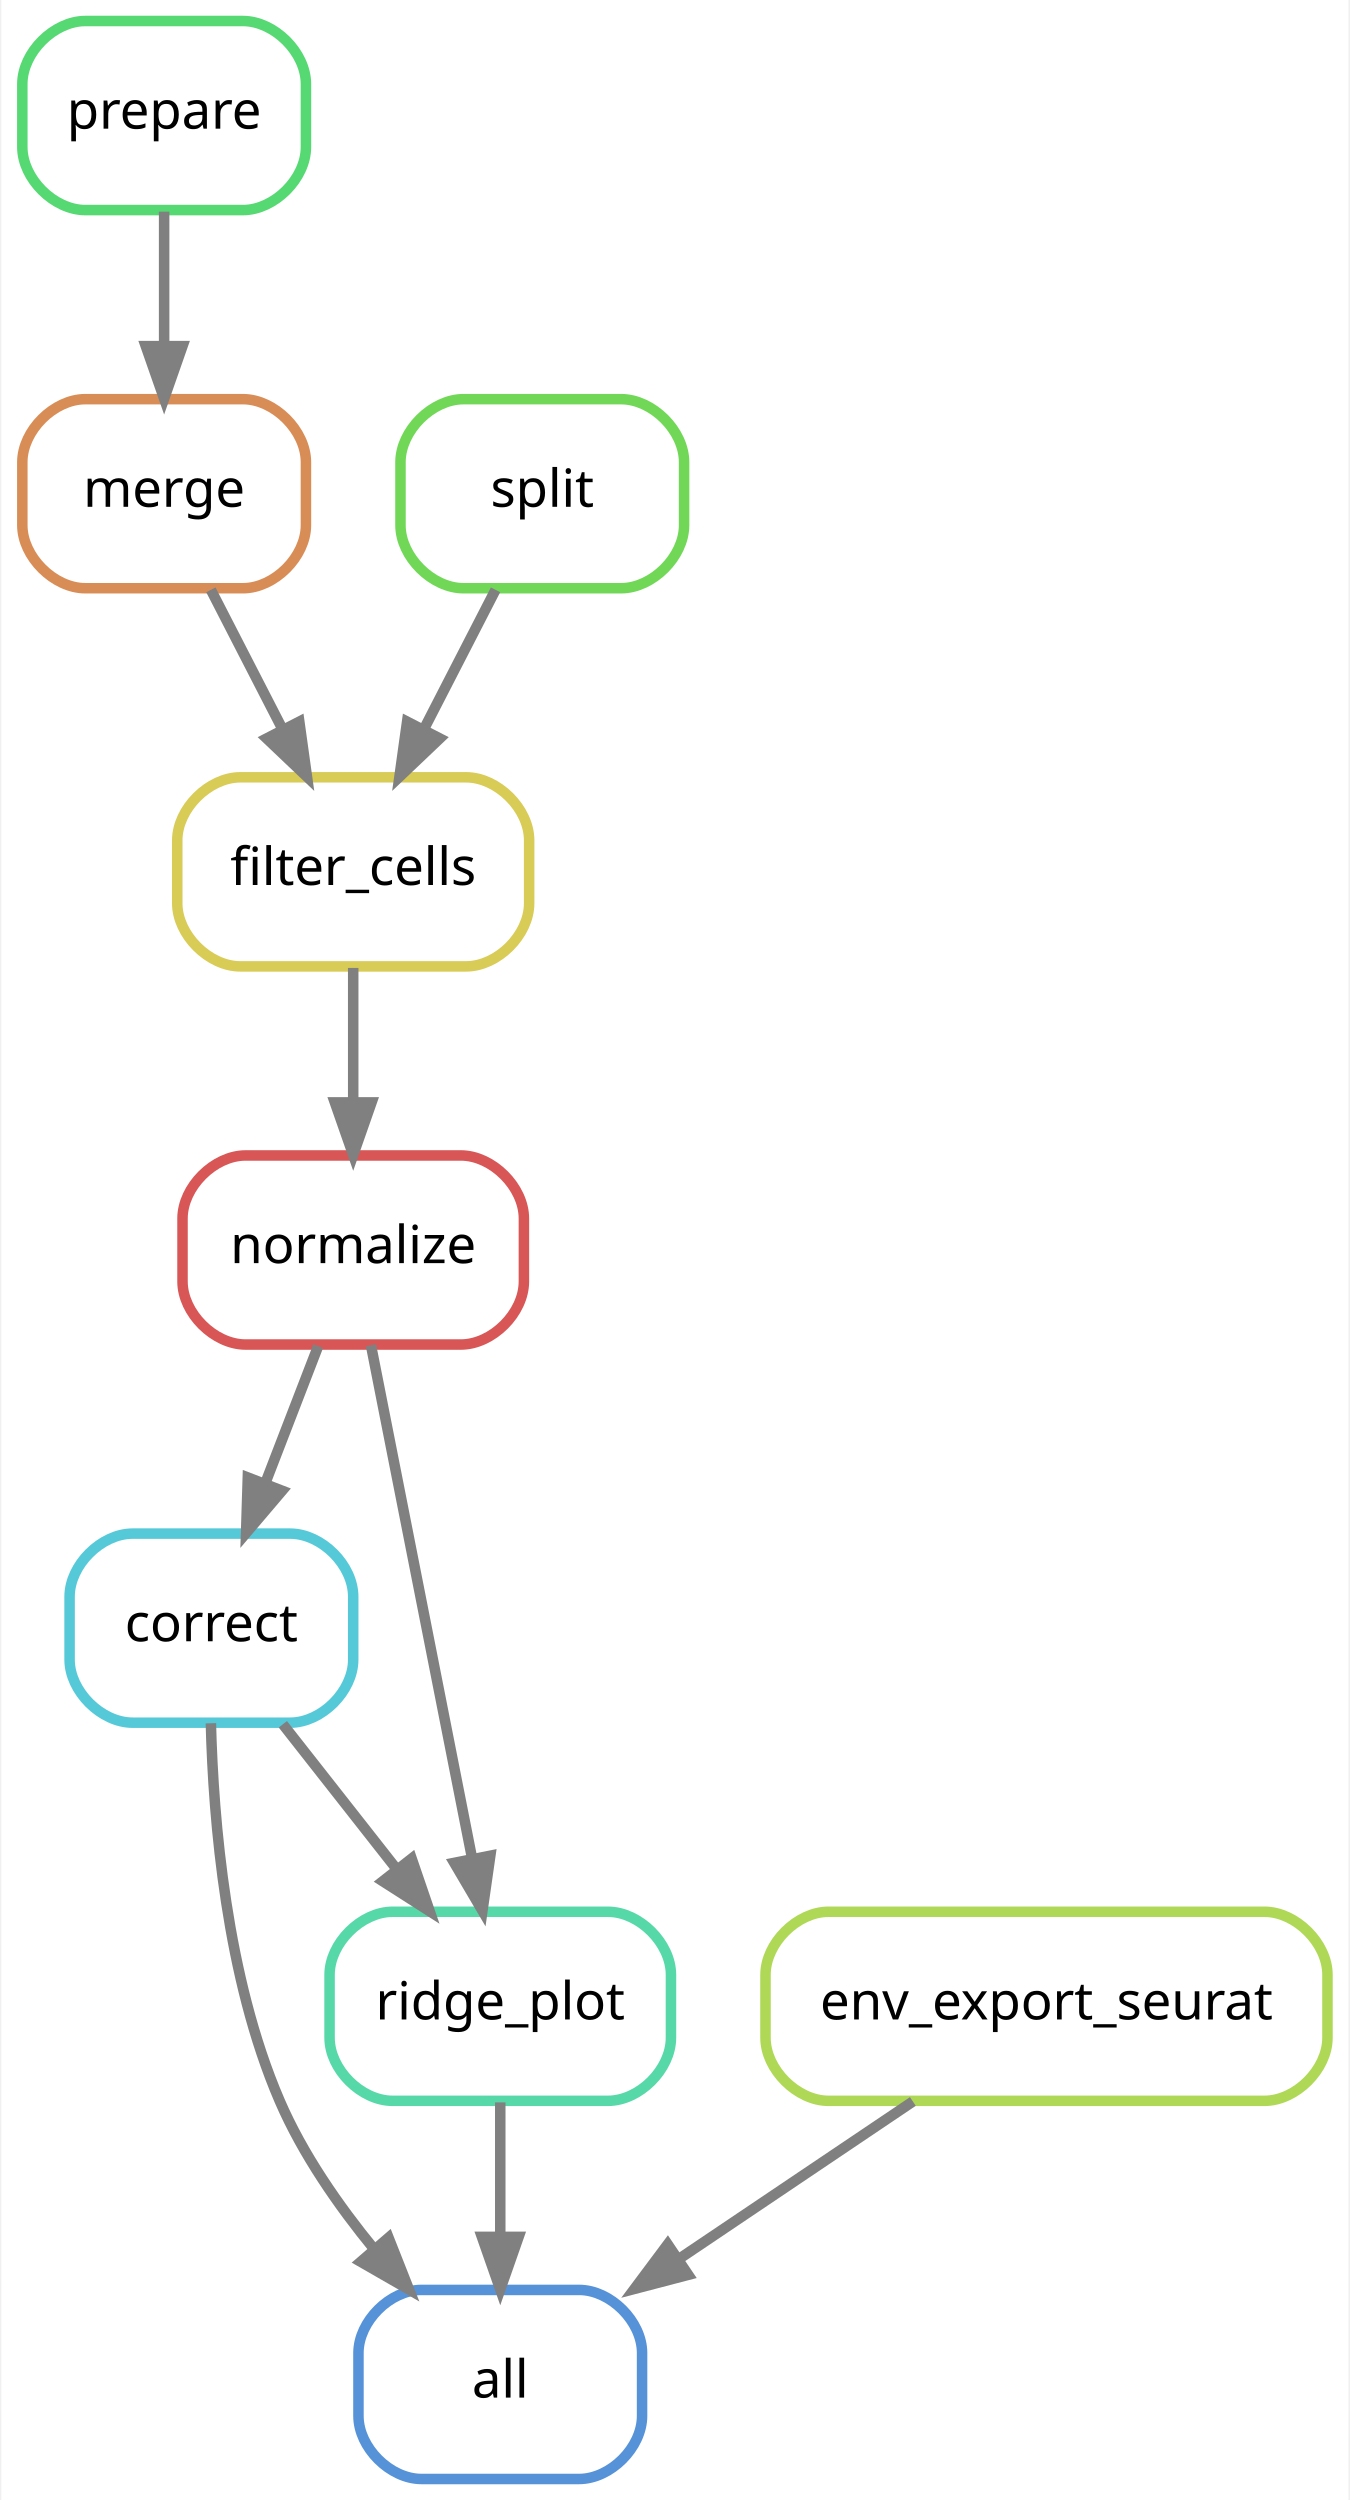
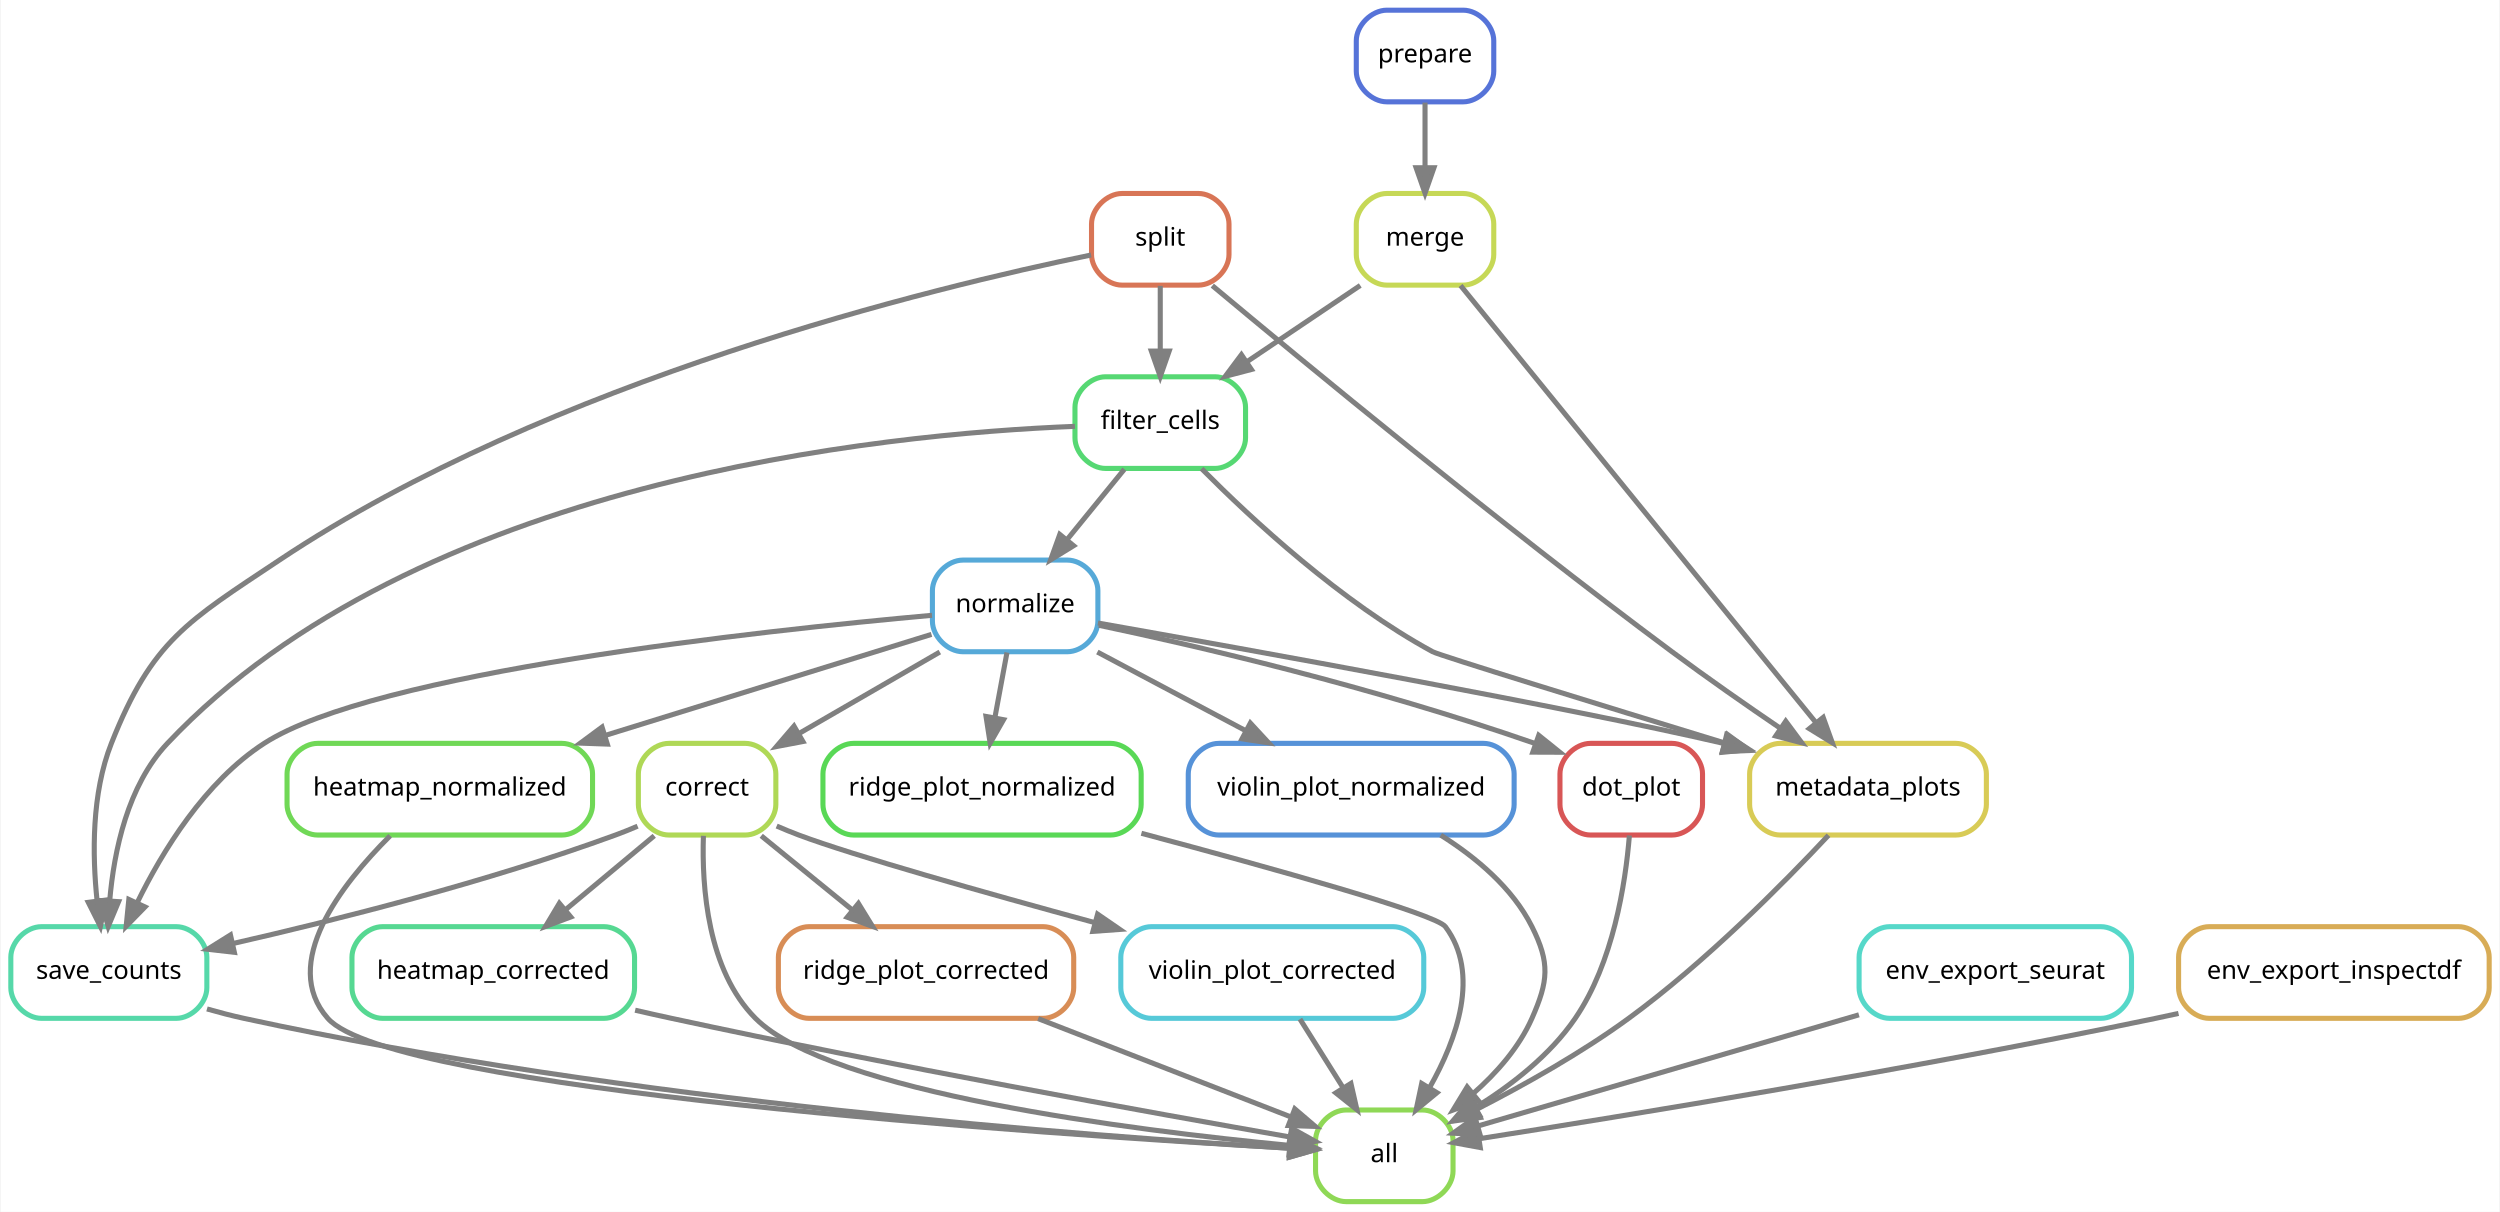
- <svg xmlns="http://www.w3.org/2000/svg" width="257pt" height="476pt" viewBox="0.00 0.00 256.50 476.00">
+ <svg xmlns="http://www.w3.org/2000/svg" width="982pt" height="476pt" viewBox="0.00 0.00 981.50 476.00">
  <g id="graph0" class="graph" transform="scale(1 1) rotate(0) translate(4 472)">
-     <polygon fill="white" stroke="transparent" points="-4,4 -4,-472 252.5,-472 252.5,4 -4,4" />
+     <polygon fill="white" stroke="transparent" points="-4,4 -4,-472 977.5,-472 977.5,4 -4,4" />
    <g id="node1" class="node">
-       <path fill="none" stroke="#5692d8" stroke-width="2" d="M106,-36C106,-36 76,-36 76,-36 70,-36 64,-30 64,-24 64,-24 64,-12 64,-12 64,-6 70,0 76,0 76,0 106,0 106,0 112,0 118,-6 118,-12 118,-12 118,-24 118,-24 118,-30 112,-36 106,-36" />
-       <text text-anchor="middle" x="91" y="-15.5" font-family="sans" font-size="10.00">all</text>
+       <path fill="none" stroke="#8fd856" stroke-width="2" d="M554.5,-36C554.5,-36 524.5,-36 524.5,-36 518.5,-36 512.5,-30 512.5,-24 512.5,-24 512.5,-12 512.5,-12 512.5,-6 518.5,0 524.5,0 524.5,0 554.5,0 554.5,0 560.5,0 566.5,-6 566.5,-12 566.5,-12 566.5,-24 566.5,-24 566.5,-30 560.5,-36 554.5,-36" />
+       <text text-anchor="middle" x="539.5" y="-15.5" font-family="sans" font-size="10.00">all</text>
    </g>
    <g id="node2" class="node">
-       <path fill="none" stroke="#56c9d8" stroke-width="2" d="M51,-180C51,-180 21,-180 21,-180 15,-180 9,-174 9,-168 9,-168 9,-156 9,-156 9,-150 15,-144 21,-144 21,-144 51,-144 51,-144 57,-144 63,-150 63,-156 63,-156 63,-168 63,-168 63,-174 57,-180 51,-180" />
-       <text text-anchor="middle" x="36" y="-159.5" font-family="sans" font-size="10.00">correct</text>
+       <path fill="none" stroke="#afd856" stroke-width="2" d="M288.5,-180C288.5,-180 258.5,-180 258.5,-180 252.5,-180 246.5,-174 246.5,-168 246.5,-168 246.5,-156 246.5,-156 246.5,-150 252.5,-144 258.5,-144 258.5,-144 288.5,-144 288.5,-144 294.5,-144 300.5,-150 300.5,-156 300.5,-156 300.5,-168 300.5,-168 300.5,-174 294.5,-180 288.5,-180" />
+       <text text-anchor="middle" x="273.5" y="-159.5" font-family="sans" font-size="10.00">correct</text>
+     </g>
+     <g id="edge5" class="edge">
+       <path fill="none" stroke="grey" stroke-width="2" d="M272.05,-143.69C271.39,-123.63 273.63,-90.89 292.5,-72 321.58,-42.89 440.74,-27.98 502.29,-22.09" />
+       <polygon fill="grey" stroke="grey" stroke-width="2" points="502.74,-25.57 512.37,-21.16 502.09,-18.6 502.74,-25.57" />
+     </g>
+     <g id="node8" class="node">
+       <path fill="none" stroke="#56d8a9" stroke-width="2" d="M65,-108C65,-108 12,-108 12,-108 6,-108 0,-102 0,-96 0,-96 0,-84 0,-84 0,-78 6,-72 12,-72 12,-72 65,-72 65,-72 71,-72 77,-78 77,-84 77,-84 77,-96 77,-96 77,-102 71,-108 65,-108" />
+       <text text-anchor="middle" x="38.5" y="-87.5" font-family="sans" font-size="10.00">save_counts</text>
+     </g>
+     <g id="edge20" class="edge">
+       <path fill="none" stroke="grey" stroke-width="2" d="M246.2,-147.48C243.29,-146.23 240.36,-145.04 237.5,-144 187.36,-125.65 127.99,-110.68 87.23,-101.38" />
+       <polygon fill="grey" stroke="grey" stroke-width="2" points="87.81,-97.92 77.29,-99.14 86.27,-104.75 87.81,-97.92" />
+     </g>
+     <g id="node14" class="node">
+       <path fill="none" stroke="#d88d56" stroke-width="2" d="M405.5,-108C405.5,-108 313.5,-108 313.5,-108 307.5,-108 301.5,-102 301.5,-96 301.5,-96 301.5,-84 301.5,-84 301.5,-78 307.5,-72 313.5,-72 313.5,-72 405.5,-72 405.5,-72 411.5,-72 417.5,-78 417.5,-84 417.5,-84 417.5,-96 417.5,-96 417.5,-102 411.5,-108 405.5,-108" />
+       <text text-anchor="middle" x="359.5" y="-87.5" font-family="sans" font-size="10.00">ridge_plot_corrected</text>
+     </g>
+     <g id="edge30" class="edge">
+       <path fill="none" stroke="grey" stroke-width="2" d="M294.76,-143.7C305.59,-134.88 318.92,-124.03 330.66,-114.47" />
+       <polygon fill="grey" stroke="grey" stroke-width="2" points="332.94,-117.13 338.49,-108.1 328.52,-111.7 332.94,-117.13" />
+     </g>
+     <g id="node15" class="node">
+       <path fill="none" stroke="#56c9d8" stroke-width="2" d="M543,-108C543,-108 448,-108 448,-108 442,-108 436,-102 436,-96 436,-96 436,-84 436,-84 436,-78 442,-72 448,-72 448,-72 543,-72 543,-72 549,-72 555,-78 555,-84 555,-84 555,-96 555,-96 555,-102 549,-108 543,-108" />
+       <text text-anchor="middle" x="495.5" y="-87.5" font-family="sans" font-size="10.00">violin_plot_corrected</text>
+     </g>
+     <g id="edge31" class="edge">
+       <path fill="none" stroke="grey" stroke-width="2" d="M300.82,-147.53C303.72,-146.27 306.65,-145.07 309.5,-144 330.98,-135.93 382.53,-121.37 425.93,-109.55" />
+       <polygon fill="grey" stroke="grey" stroke-width="2" points="426.89,-112.92 435.62,-106.92 425.05,-106.16 426.89,-112.92" />
+     </g>
+     <g id="node16" class="node">
+       <path fill="none" stroke="#56d892" stroke-width="2" d="M233,-108C233,-108 146,-108 146,-108 140,-108 134,-102 134,-96 134,-96 134,-84 134,-84 134,-78 140,-72 146,-72 146,-72 233,-72 233,-72 239,-72 245,-78 245,-84 245,-84 245,-96 245,-96 245,-102 239,-108 233,-108" />
+       <text text-anchor="middle" x="189.5" y="-87.5" font-family="sans" font-size="10.00">heatmap_corrected</text>
+     </g>
+     <g id="edge32" class="edge">
+       <path fill="none" stroke="grey" stroke-width="2" d="M252.74,-143.7C242.26,-134.97 229.39,-124.24 218,-114.75" />
+       <polygon fill="grey" stroke="grey" stroke-width="2" points="219.95,-111.82 210.03,-108.1 215.47,-117.19 219.95,-111.82" />
+     </g>
+     <g id="node3" class="node">
+       <path fill="none" stroke="#56a9d8" stroke-width="2" d="M415,-252C415,-252 374,-252 374,-252 368,-252 362,-246 362,-240 362,-240 362,-228 362,-228 362,-222 368,-216 374,-216 374,-216 415,-216 415,-216 421,-216 427,-222 427,-228 427,-228 427,-240 427,-240 427,-246 421,-252 415,-252" />
+       <text text-anchor="middle" x="394.5" y="-231.5" font-family="sans" font-size="10.00">normalize</text>
+     </g>
+     <g id="edge13" class="edge">
+       <path fill="none" stroke="grey" stroke-width="2" d="M364.9,-215.88C348.22,-206.23 327.25,-194.1 309.61,-183.89" />
+       <polygon fill="grey" stroke="grey" stroke-width="2" points="311.13,-180.73 300.73,-178.75 307.63,-186.79 311.13,-180.73" />
+     </g>
+     <g id="edge19" class="edge">
+       <path fill="none" stroke="grey" stroke-width="2" d="M361.83,-230.31C294.42,-224.25 142.6,-207.86 99.5,-180 76.28,-164.99 59.55,-137.7 49.56,-117.28" />
+       <polygon fill="grey" stroke="grey" stroke-width="2" points="52.71,-115.75 45.31,-108.17 46.36,-118.71 52.71,-115.75" />
+     </g>
+     <g id="node9" class="node">
+       <path fill="none" stroke="#d8cb56" stroke-width="2" d="M764,-180C764,-180 695,-180 695,-180 689,-180 683,-174 683,-168 683,-168 683,-156 683,-156 683,-150 689,-144 695,-144 695,-144 764,-144 764,-144 770,-144 776,-150 776,-156 776,-156 776,-168 776,-168 776,-174 770,-180 764,-180" />
+       <text text-anchor="middle" x="729.5" y="-159.5" font-family="sans" font-size="10.00">metadata_plots</text>
+     </g>
+     <g id="edge23" class="edge">
+       <path fill="none" stroke="grey" stroke-width="2" d="M427.01,-227.28C486.63,-216.71 612.19,-194.11 672.98,-179.94" />
+       <polygon fill="grey" stroke="grey" stroke-width="2" points="673.95,-183.31 682.85,-177.57 672.31,-176.5 673.95,-183.31" />
+     </g>
+     <g id="node10" class="node">
+       <path fill="none" stroke="#59d856" stroke-width="2" d="M432,-180C432,-180 331,-180 331,-180 325,-180 319,-174 319,-168 319,-168 319,-156 319,-156 319,-150 325,-144 331,-144 331,-144 432,-144 432,-144 438,-144 444,-150 444,-156 444,-156 444,-168 444,-168 444,-174 438,-180 432,-180" />
+       <text text-anchor="middle" x="381.5" y="-159.5" font-family="sans" font-size="10.00">ridge_plot_normalized</text>
+     </g>
+     <g id="edge26" class="edge">
+       <path fill="none" stroke="grey" stroke-width="2" d="M391.29,-215.7C389.85,-207.98 388.13,-198.71 386.54,-190.11" />
+       <polygon fill="grey" stroke="grey" stroke-width="2" points="389.94,-189.3 384.68,-180.1 383.06,-190.58 389.94,-189.3" />
+     </g>
+     <g id="node11" class="node">
+       <path fill="none" stroke="#5692d8" stroke-width="2" d="M578.5,-180C578.5,-180 474.5,-180 474.5,-180 468.5,-180 462.5,-174 462.5,-168 462.5,-168 462.5,-156 462.5,-156 462.5,-150 468.5,-144 474.5,-144 474.5,-144 578.5,-144 578.5,-144 584.5,-144 590.5,-150 590.5,-156 590.5,-156 590.5,-168 590.5,-168 590.5,-174 584.5,-180 578.5,-180" />
+       <text text-anchor="middle" x="526.5" y="-159.5" font-family="sans" font-size="10.00">violin_plot_normalized</text>
+     </g>
+     <g id="edge27" class="edge">
+       <path fill="none" stroke="grey" stroke-width="2" d="M426.79,-215.88C444.37,-206.55 466.31,-194.92 485.13,-184.94" />
+       <polygon fill="grey" stroke="grey" stroke-width="2" points="486.89,-187.97 494.09,-180.19 483.61,-181.78 486.89,-187.97" />
+     </g>
+     <g id="node12" class="node">
+       <path fill="none" stroke="#d85656" stroke-width="2" d="M652.5,-180C652.5,-180 620.5,-180 620.5,-180 614.5,-180 608.5,-174 608.5,-168 608.5,-168 608.5,-156 608.5,-156 608.5,-150 614.5,-144 620.5,-144 620.5,-144 652.5,-144 652.5,-144 658.5,-144 664.5,-150 664.5,-156 664.5,-156 664.5,-168 664.5,-168 664.5,-174 658.5,-180 652.5,-180" />
+       <text text-anchor="middle" x="636.5" y="-159.5" font-family="sans" font-size="10.00">dot_plot</text>
+     </g>
+     <g id="edge28" class="edge">
+       <path fill="none" stroke="grey" stroke-width="2" d="M427.35,-226.4C466.37,-218.14 533.44,-202.67 598.8,-179.93" />
+       <polygon fill="grey" stroke="grey" stroke-width="2" points="600.17,-183.16 608.43,-176.52 597.84,-176.56 600.17,-183.16" />
+     </g>
+     <g id="node13" class="node">
+       <path fill="none" stroke="#70d856" stroke-width="2" d="M216.5,-180C216.5,-180 120.5,-180 120.5,-180 114.5,-180 108.5,-174 108.5,-168 108.5,-168 108.5,-156 108.5,-156 108.5,-150 114.5,-144 120.5,-144 120.5,-144 216.5,-144 216.5,-144 222.5,-144 228.5,-150 228.5,-156 228.5,-156 228.5,-168 228.5,-168 228.5,-174 222.5,-180 216.5,-180" />
+       <text text-anchor="middle" x="168.5" y="-159.5" font-family="sans" font-size="10.00">heatmap_normalized</text>
+     </g>
+     <g id="edge29" class="edge">
+       <path fill="none" stroke="grey" stroke-width="2" d="M361.64,-222.82C328.13,-212.44 275.26,-196.07 233.3,-183.07" />
+       <polygon fill="grey" stroke="grey" stroke-width="2" points="234.3,-179.72 223.71,-180.1 232.23,-186.4 234.3,-179.72" />
+     </g>
+     <g id="node4" class="node">
+       <path fill="none" stroke="#56d873" stroke-width="2" d="M473,-324C473,-324 430,-324 430,-324 424,-324 418,-318 418,-312 418,-312 418,-300 418,-300 418,-294 424,-288 430,-288 430,-288 473,-288 473,-288 479,-288 485,-294 485,-300 485,-300 485,-312 485,-312 485,-318 479,-324 473,-324" />
+       <text text-anchor="middle" x="451.5" y="-303.5" font-family="sans" font-size="10.00">filter_cells</text>
+     </g>
+     <g id="edge14" class="edge">
+       <path fill="none" stroke="grey" stroke-width="2" d="M437.41,-287.7C430.58,-279.3 422.24,-269.07 414.74,-259.86" />
+       <polygon fill="grey" stroke="grey" stroke-width="2" points="417.46,-257.65 408.43,-252.1 412.03,-262.07 417.46,-257.65" />
+     </g>
+     <g id="edge21" class="edge">
+       <path fill="none" stroke="grey" stroke-width="2" d="M417.98,-304.53C342.71,-301.57 159.25,-283.52 61.5,-180 45.88,-163.45 40.52,-137.73 38.84,-118.18" />
+       <polygon fill="grey" stroke="grey" stroke-width="2" points="42.33,-117.83 38.25,-108.06 35.34,-118.24 42.33,-117.83" />
+     </g>
+     <g id="edge25" class="edge">
+       <path fill="none" stroke="grey" stroke-width="2" d="M467.74,-287.9C487.47,-268.02 522.61,-235.48 558.5,-216 561.17,-214.55 624.27,-195.13 673.05,-180.21" />
+       <polygon fill="grey" stroke="grey" stroke-width="2" points="674.36,-183.47 682.9,-177.2 672.31,-176.78 674.36,-183.47" />
+     </g>
+     <g id="node5" class="node">
+       <path fill="none" stroke="#c6d856" stroke-width="2" d="M570.5,-396C570.5,-396 540.5,-396 540.5,-396 534.5,-396 528.5,-390 528.5,-384 528.5,-384 528.5,-372 528.5,-372 528.5,-366 534.5,-360 540.5,-360 540.5,-360 570.5,-360 570.5,-360 576.5,-360 582.5,-366 582.5,-372 582.5,-372 582.5,-384 582.5,-384 582.5,-390 576.5,-396 570.5,-396" />
+       <text text-anchor="middle" x="555.5" y="-375.5" font-family="sans" font-size="10.00">merge</text>
+     </g>
+     <g id="edge16" class="edge">
+       <path fill="none" stroke="grey" stroke-width="2" d="M530.06,-359.88C516.71,-350.89 500.18,-339.76 485.72,-330.03" />
+       <polygon fill="grey" stroke="grey" stroke-width="2" points="487.29,-326.87 477.04,-324.19 483.38,-332.68 487.29,-326.87" />
+     </g>
+     <g id="edge24" class="edge">
+       <path fill="none" stroke="grey" stroke-width="2" d="M569.45,-359.85C600.05,-322.21 673.23,-232.2 709.05,-188.15" />
+       <polygon fill="grey" stroke="grey" stroke-width="2" points="711.9,-190.2 715.49,-180.23 706.46,-185.78 711.9,-190.2" />
+     </g>
+     <g id="node6" class="node">
+       <path fill="none" stroke="#5673d8" stroke-width="2" d="M570.5,-468C570.5,-468 540.5,-468 540.5,-468 534.5,-468 528.5,-462 528.5,-456 528.5,-456 528.5,-444 528.5,-444 528.5,-438 534.5,-432 540.5,-432 540.5,-432 570.5,-432 570.5,-432 576.5,-432 582.5,-438 582.5,-444 582.5,-444 582.5,-456 582.5,-456 582.5,-462 576.5,-468 570.5,-468" />
+       <text text-anchor="middle" x="555.5" y="-447.5" font-family="sans" font-size="10.00">prepare</text>
+     </g>
+     <g id="edge17" class="edge">
+       <path fill="none" stroke="grey" stroke-width="2" d="M555.5,-431.7C555.5,-423.98 555.5,-414.71 555.5,-406.11" />
+       <polygon fill="grey" stroke="grey" stroke-width="2" points="559,-406.1 555.5,-396.1 552,-406.1 559,-406.1" />
+     </g>
+     <g id="node7" class="node">
+       <path fill="none" stroke="#d87556" stroke-width="2" d="M466.5,-396C466.5,-396 436.5,-396 436.5,-396 430.5,-396 424.5,-390 424.5,-384 424.5,-384 424.5,-372 424.5,-372 424.5,-366 430.5,-360 436.5,-360 436.5,-360 466.5,-360 466.5,-360 472.5,-360 478.5,-366 478.5,-372 478.5,-372 478.5,-384 478.5,-384 478.5,-390 472.5,-396 466.5,-396" />
+       <text text-anchor="middle" x="451.5" y="-375.5" font-family="sans" font-size="10.00">split</text>
+     </g>
+     <g id="edge15" class="edge">
+       <path fill="none" stroke="grey" stroke-width="2" d="M451.5,-359.7C451.5,-351.98 451.5,-342.71 451.5,-334.11" />
+       <polygon fill="grey" stroke="grey" stroke-width="2" points="455,-334.1 451.5,-324.1 448,-334.1 455,-334.1" />
+     </g>
+     <g id="edge18" class="edge">
+       <path fill="none" stroke="grey" stroke-width="2" d="M424.33,-371.84C363.19,-359.28 211.8,-322.83 105.5,-252 69.37,-227.93 55.46,-220.37 39.5,-180 31.71,-160.3 31.98,-136.18 33.9,-118.02" />
+       <polygon fill="grey" stroke="grey" stroke-width="2" points="37.38,-118.46 35.18,-108.09 30.43,-117.56 37.38,-118.46" />
+     </g>
+     <g id="edge22" class="edge">
+       <path fill="none" stroke="grey" stroke-width="2" d="M471.94,-359.81C507.85,-329.8 584.85,-266.27 652.5,-216 666.18,-205.84 681.59,-195.09 695.01,-185.96" />
+       <polygon fill="grey" stroke="grey" stroke-width="2" points="697.19,-188.71 703.5,-180.21 693.26,-182.91 697.19,-188.71" />
+     </g>
+     <g id="edge9" class="edge">
+       <path fill="none" stroke="grey" stroke-width="2" d="M77.05,-75.69C81.88,-74.3 86.78,-73.03 91.5,-72 241.71,-39.34 424.92,-25.61 502.25,-20.98" />
+       <polygon fill="grey" stroke="grey" stroke-width="2" points="502.66,-24.46 512.44,-20.38 502.25,-17.47 502.66,-24.46" />
+     </g>
+     <g id="edge4" class="edge">
+       <path fill="none" stroke="grey" stroke-width="2" d="M713.98,-143.9C696.2,-124.9 665.62,-94.02 635.5,-72 616.83,-58.35 594.26,-45.72 575.7,-36.22" />
+       <polygon fill="grey" stroke="grey" stroke-width="2" points="577.18,-33.04 566.67,-31.68 574.03,-39.3 577.18,-33.04" />
+     </g>
+     <g id="edge8" class="edge">
+       <path fill="none" stroke="grey" stroke-width="2" d="M444.09,-144.68C495.24,-131.04 559.72,-113.04 563.5,-108 577.28,-89.63 568.07,-63.88 557.31,-44.81" />
+       <polygon fill="grey" stroke="grey" stroke-width="2" points="560.18,-42.78 552,-36.04 554.19,-46.41 560.18,-42.78" />
+     </g>
+     <g id="edge12" class="edge">
+       <path fill="none" stroke="grey" stroke-width="2" d="M561.67,-143.94C575.48,-135.25 589.85,-123.26 597.5,-108 604.67,-93.7 603.95,-86.64 597.5,-72 592.47,-60.59 583.64,-50.57 574.36,-42.41" />
+       <polygon fill="grey" stroke="grey" stroke-width="2" points="576.49,-39.62 566.54,-35.99 572.05,-45.04 576.49,-39.62" />
+     </g>
+     <g id="edge1" class="edge">
+       <path fill="none" stroke="grey" stroke-width="2" d="M635.78,-143.83C634.22,-124.77 629.4,-93.82 614.5,-72 604.6,-57.5 589.34,-45.66 575.16,-36.89" />
+       <polygon fill="grey" stroke="grey" stroke-width="2" points="576.92,-33.86 566.52,-31.82 573.38,-39.9 576.92,-33.86" />
+     </g>
+     <g id="edge6" class="edge">
+       <path fill="none" stroke="grey" stroke-width="2" d="M149,-143.7C129.71,-124.52 105.59,-93.48 124.5,-72 149.31,-43.82 404.73,-26.59 502.08,-21" />
+       <polygon fill="grey" stroke="grey" stroke-width="2" points="502.56,-24.48 512.35,-20.42 502.17,-17.49 502.56,-24.48" />
+     </g>
+     <g id="edge2" class="edge">
+       <path fill="none" stroke="grey" stroke-width="2" d="M403.53,-71.88C433.98,-60.04 474.01,-44.47 502.75,-33.29" />
+       <polygon fill="grey" stroke="grey" stroke-width="2" points="504.35,-36.42 512.4,-29.54 501.82,-29.9 504.35,-36.42" />
+     </g>
+     <g id="edge10" class="edge">
+       <path fill="none" stroke="grey" stroke-width="2" d="M506.38,-71.7C511.49,-63.56 517.7,-53.69 523.34,-44.7" />
+       <polygon fill="grey" stroke="grey" stroke-width="2" points="526.39,-46.43 528.75,-36.1 520.46,-42.71 526.39,-46.43" />
+     </g>
+     <g id="edge7" class="edge">
+       <path fill="none" stroke="grey" stroke-width="2" d="M245.23,-75.19C250.05,-74.08 254.85,-73 259.5,-72 346.09,-53.3 448.54,-34.83 502.29,-25.42" />
+       <polygon fill="grey" stroke="grey" stroke-width="2" points="503.13,-28.82 512.38,-23.66 501.92,-21.93 503.13,-28.82" />
+     </g>
+     <g id="node17" class="node">
+       <path fill="none" stroke="#56d8c9" stroke-width="2" d="M821,-108C821,-108 738,-108 738,-108 732,-108 726,-102 726,-96 726,-96 726,-84 726,-84 726,-78 732,-72 738,-72 738,-72 821,-72 821,-72 827,-72 833,-78 833,-84 833,-84 833,-96 833,-96 833,-102 827,-108 821,-108" />
+       <text text-anchor="middle" x="779.5" y="-87.5" font-family="sans" font-size="10.00">env_export_seurat</text>
+     </g>
+     <g id="edge11" class="edge">
+       <path fill="none" stroke="grey" stroke-width="2" d="M725.94,-73.38C680.34,-60.08 616.06,-41.33 576.13,-29.68" />
+       <polygon fill="grey" stroke="grey" stroke-width="2" points="577.11,-26.32 566.53,-26.88 575.15,-33.04 577.11,-26.32" />
+     </g>
+     <g id="node18" class="node">
+       <path fill="none" stroke="#d8ac56" stroke-width="2" d="M961.5,-108C961.5,-108 863.5,-108 863.5,-108 857.5,-108 851.5,-102 851.5,-96 851.5,-96 851.5,-84 851.5,-84 851.5,-78 857.5,-72 863.5,-72 863.5,-72 961.5,-72 961.5,-72 967.5,-72 973.5,-78 973.5,-84 973.5,-84 973.5,-96 973.5,-96 973.5,-102 967.5,-108 961.5,-108" />
+       <text text-anchor="middle" x="912.5" y="-87.5" font-family="sans" font-size="10.00">env_export_inspectdf</text>
    </g>
    <g id="edge3" class="edge">
-       <path fill="none" stroke="grey" stroke-width="2" d="M35.9,-143.89C36.37,-125.42 38.85,-95.51 49,-72 53.37,-61.87 60.19,-52.04 67.08,-43.65" />
-       <polygon fill="grey" stroke="grey" stroke-width="2" points="69.73,-45.94 73.62,-36.08 64.43,-41.36 69.73,-45.94" />
-     </g>
-     <g id="node8" class="node">
-       <path fill="none" stroke="#56d8a9" stroke-width="2" d="M111.5,-108C111.5,-108 70.5,-108 70.5,-108 64.5,-108 58.5,-102 58.5,-96 58.5,-96 58.5,-84 58.5,-84 58.5,-78 64.5,-72 70.5,-72 70.5,-72 111.5,-72 111.5,-72 117.5,-72 123.5,-78 123.5,-84 123.5,-84 123.5,-96 123.5,-96 123.5,-102 117.5,-108 111.5,-108" />
-       <text text-anchor="middle" x="91" y="-87.5" font-family="sans" font-size="10.00">ridge_plot</text>
-     </g>
-     <g id="edge10" class="edge">
-       <path fill="none" stroke="grey" stroke-width="2" d="M49.6,-143.7C56.12,-135.39 64.07,-125.28 71.25,-116.14" />
-       <polygon fill="grey" stroke="grey" stroke-width="2" points="74.13,-118.13 77.56,-108.1 68.63,-113.81 74.13,-118.13" />
-     </g>
-     <g id="node3" class="node">
-       <path fill="none" stroke="#d85656" stroke-width="2" d="M83.5,-252C83.5,-252 42.5,-252 42.5,-252 36.5,-252 30.5,-246 30.5,-240 30.5,-240 30.5,-228 30.5,-228 30.5,-222 36.5,-216 42.5,-216 42.5,-216 83.5,-216 83.5,-216 89.5,-216 95.5,-222 95.5,-228 95.5,-228 95.5,-240 95.5,-240 95.5,-246 89.5,-252 83.5,-252" />
-       <text text-anchor="middle" x="63" y="-231.5" font-family="sans" font-size="10.00">normalize</text>
-     </g>
-     <g id="edge4" class="edge">
-       <path fill="none" stroke="grey" stroke-width="2" d="M56.33,-215.7C53.29,-207.81 49.62,-198.3 46.24,-189.55" />
-       <polygon fill="grey" stroke="grey" stroke-width="2" points="49.46,-188.17 42.6,-180.1 42.93,-190.69 49.46,-188.17" />
-     </g>
-     <g id="edge9" class="edge">
-       <path fill="none" stroke="grey" stroke-width="2" d="M66.38,-215.87C71.17,-191.56 79.99,-146.82 85.67,-118.01" />
-       <polygon fill="grey" stroke="grey" stroke-width="2" points="89.11,-118.68 87.61,-108.19 82.24,-117.32 89.11,-118.68" />
-     </g>
-     <g id="node4" class="node">
-       <path fill="none" stroke="#d8cb56" stroke-width="2" d="M84.5,-324C84.5,-324 41.5,-324 41.5,-324 35.5,-324 29.5,-318 29.5,-312 29.5,-312 29.5,-300 29.5,-300 29.5,-294 35.5,-288 41.5,-288 41.5,-288 84.5,-288 84.5,-288 90.5,-288 96.5,-294 96.5,-300 96.5,-300 96.5,-312 96.5,-312 96.5,-318 90.5,-324 84.5,-324" />
-       <text text-anchor="middle" x="63" y="-303.5" font-family="sans" font-size="10.00">filter_cells</text>
-     </g>
-     <g id="edge5" class="edge">
-       <path fill="none" stroke="grey" stroke-width="2" d="M63,-287.7C63,-279.98 63,-270.71 63,-262.11" />
-       <polygon fill="grey" stroke="grey" stroke-width="2" points="66.5,-262.1 63,-252.1 59.5,-262.1 66.5,-262.1" />
-     </g>
-     <g id="node5" class="node">
-       <path fill="none" stroke="#d88d56" stroke-width="2" d="M42,-396C42,-396 12,-396 12,-396 6,-396 0,-390 0,-384 0,-384 0,-372 0,-372 0,-366 6,-360 12,-360 12,-360 42,-360 42,-360 48,-360 54,-366 54,-372 54,-372 54,-384 54,-384 54,-390 48,-396 42,-396" />
-       <text text-anchor="middle" x="27" y="-375.5" font-family="sans" font-size="10.00">merge</text>
-     </g>
-     <g id="edge6" class="edge">
-       <path fill="none" stroke="grey" stroke-width="2" d="M35.9,-359.7C40,-351.73 44.95,-342.1 49.49,-333.26" />
-       <polygon fill="grey" stroke="grey" stroke-width="2" points="52.74,-334.6 54.2,-324.1 46.52,-331.4 52.74,-334.6" />
-     </g>
-     <g id="node6" class="node">
-       <path fill="none" stroke="#56d873" stroke-width="2" d="M42,-468C42,-468 12,-468 12,-468 6,-468 0,-462 0,-456 0,-456 0,-444 0,-444 0,-438 6,-432 12,-432 12,-432 42,-432 42,-432 48,-432 54,-438 54,-444 54,-444 54,-456 54,-456 54,-462 48,-468 42,-468" />
-       <text text-anchor="middle" x="27" y="-447.5" font-family="sans" font-size="10.00">prepare</text>
-     </g>
-     <g id="edge8" class="edge">
-       <path fill="none" stroke="grey" stroke-width="2" d="M27,-431.7C27,-423.98 27,-414.71 27,-406.11" />
-       <polygon fill="grey" stroke="grey" stroke-width="2" points="30.5,-406.1 27,-396.1 23.5,-406.1 30.5,-406.1" />
-     </g>
-     <g id="node7" class="node">
-       <path fill="none" stroke="#70d856" stroke-width="2" d="M114,-396C114,-396 84,-396 84,-396 78,-396 72,-390 72,-384 72,-384 72,-372 72,-372 72,-366 78,-360 84,-360 84,-360 114,-360 114,-360 120,-360 126,-366 126,-372 126,-372 126,-384 126,-384 126,-390 120,-396 114,-396" />
-       <text text-anchor="middle" x="99" y="-375.5" font-family="sans" font-size="10.00">split</text>
-     </g>
-     <g id="edge7" class="edge">
-       <path fill="none" stroke="grey" stroke-width="2" d="M90.1,-359.7C86,-351.73 81.05,-342.1 76.51,-333.26" />
-       <polygon fill="grey" stroke="grey" stroke-width="2" points="79.48,-331.4 71.8,-324.1 73.26,-334.6 79.48,-331.4" />
-     </g>
-     <g id="edge2" class="edge">
-       <path fill="none" stroke="grey" stroke-width="2" d="M91,-71.7C91,-63.98 91,-54.71 91,-46.11" />
-       <polygon fill="grey" stroke="grey" stroke-width="2" points="94.5,-46.1 91,-36.1 87.5,-46.1 94.5,-46.1" />
-     </g>
-     <g id="node9" class="node">
-       <path fill="none" stroke="#afd856" stroke-width="2" d="M236.5,-108C236.5,-108 153.5,-108 153.5,-108 147.5,-108 141.5,-102 141.5,-96 141.5,-96 141.5,-84 141.5,-84 141.5,-78 147.5,-72 153.5,-72 153.5,-72 236.5,-72 236.5,-72 242.5,-72 248.5,-78 248.5,-84 248.5,-84 248.5,-96 248.5,-96 248.5,-102 242.5,-108 236.5,-108" />
-       <text text-anchor="middle" x="195" y="-87.5" font-family="sans" font-size="10.00">env_export_seurat</text>
-     </g>
-     <g id="edge1" class="edge">
-       <path fill="none" stroke="grey" stroke-width="2" d="M169.56,-71.88C156.21,-62.89 139.68,-51.76 125.22,-42.03" />
-       <polygon fill="grey" stroke="grey" stroke-width="2" points="126.79,-38.87 116.54,-36.19 122.88,-44.68 126.79,-38.87" />
+       <path fill="none" stroke="grey" stroke-width="2" d="M851.47,-73.93C848.44,-73.26 845.44,-72.61 842.5,-72 747.27,-52.13 634.15,-33.7 576.81,-24.72" />
+       <polygon fill="grey" stroke="grey" stroke-width="2" points="577.19,-21.24 566.77,-23.16 576.12,-28.16 577.19,-21.24" />
    </g>
  </g>
</svg>
